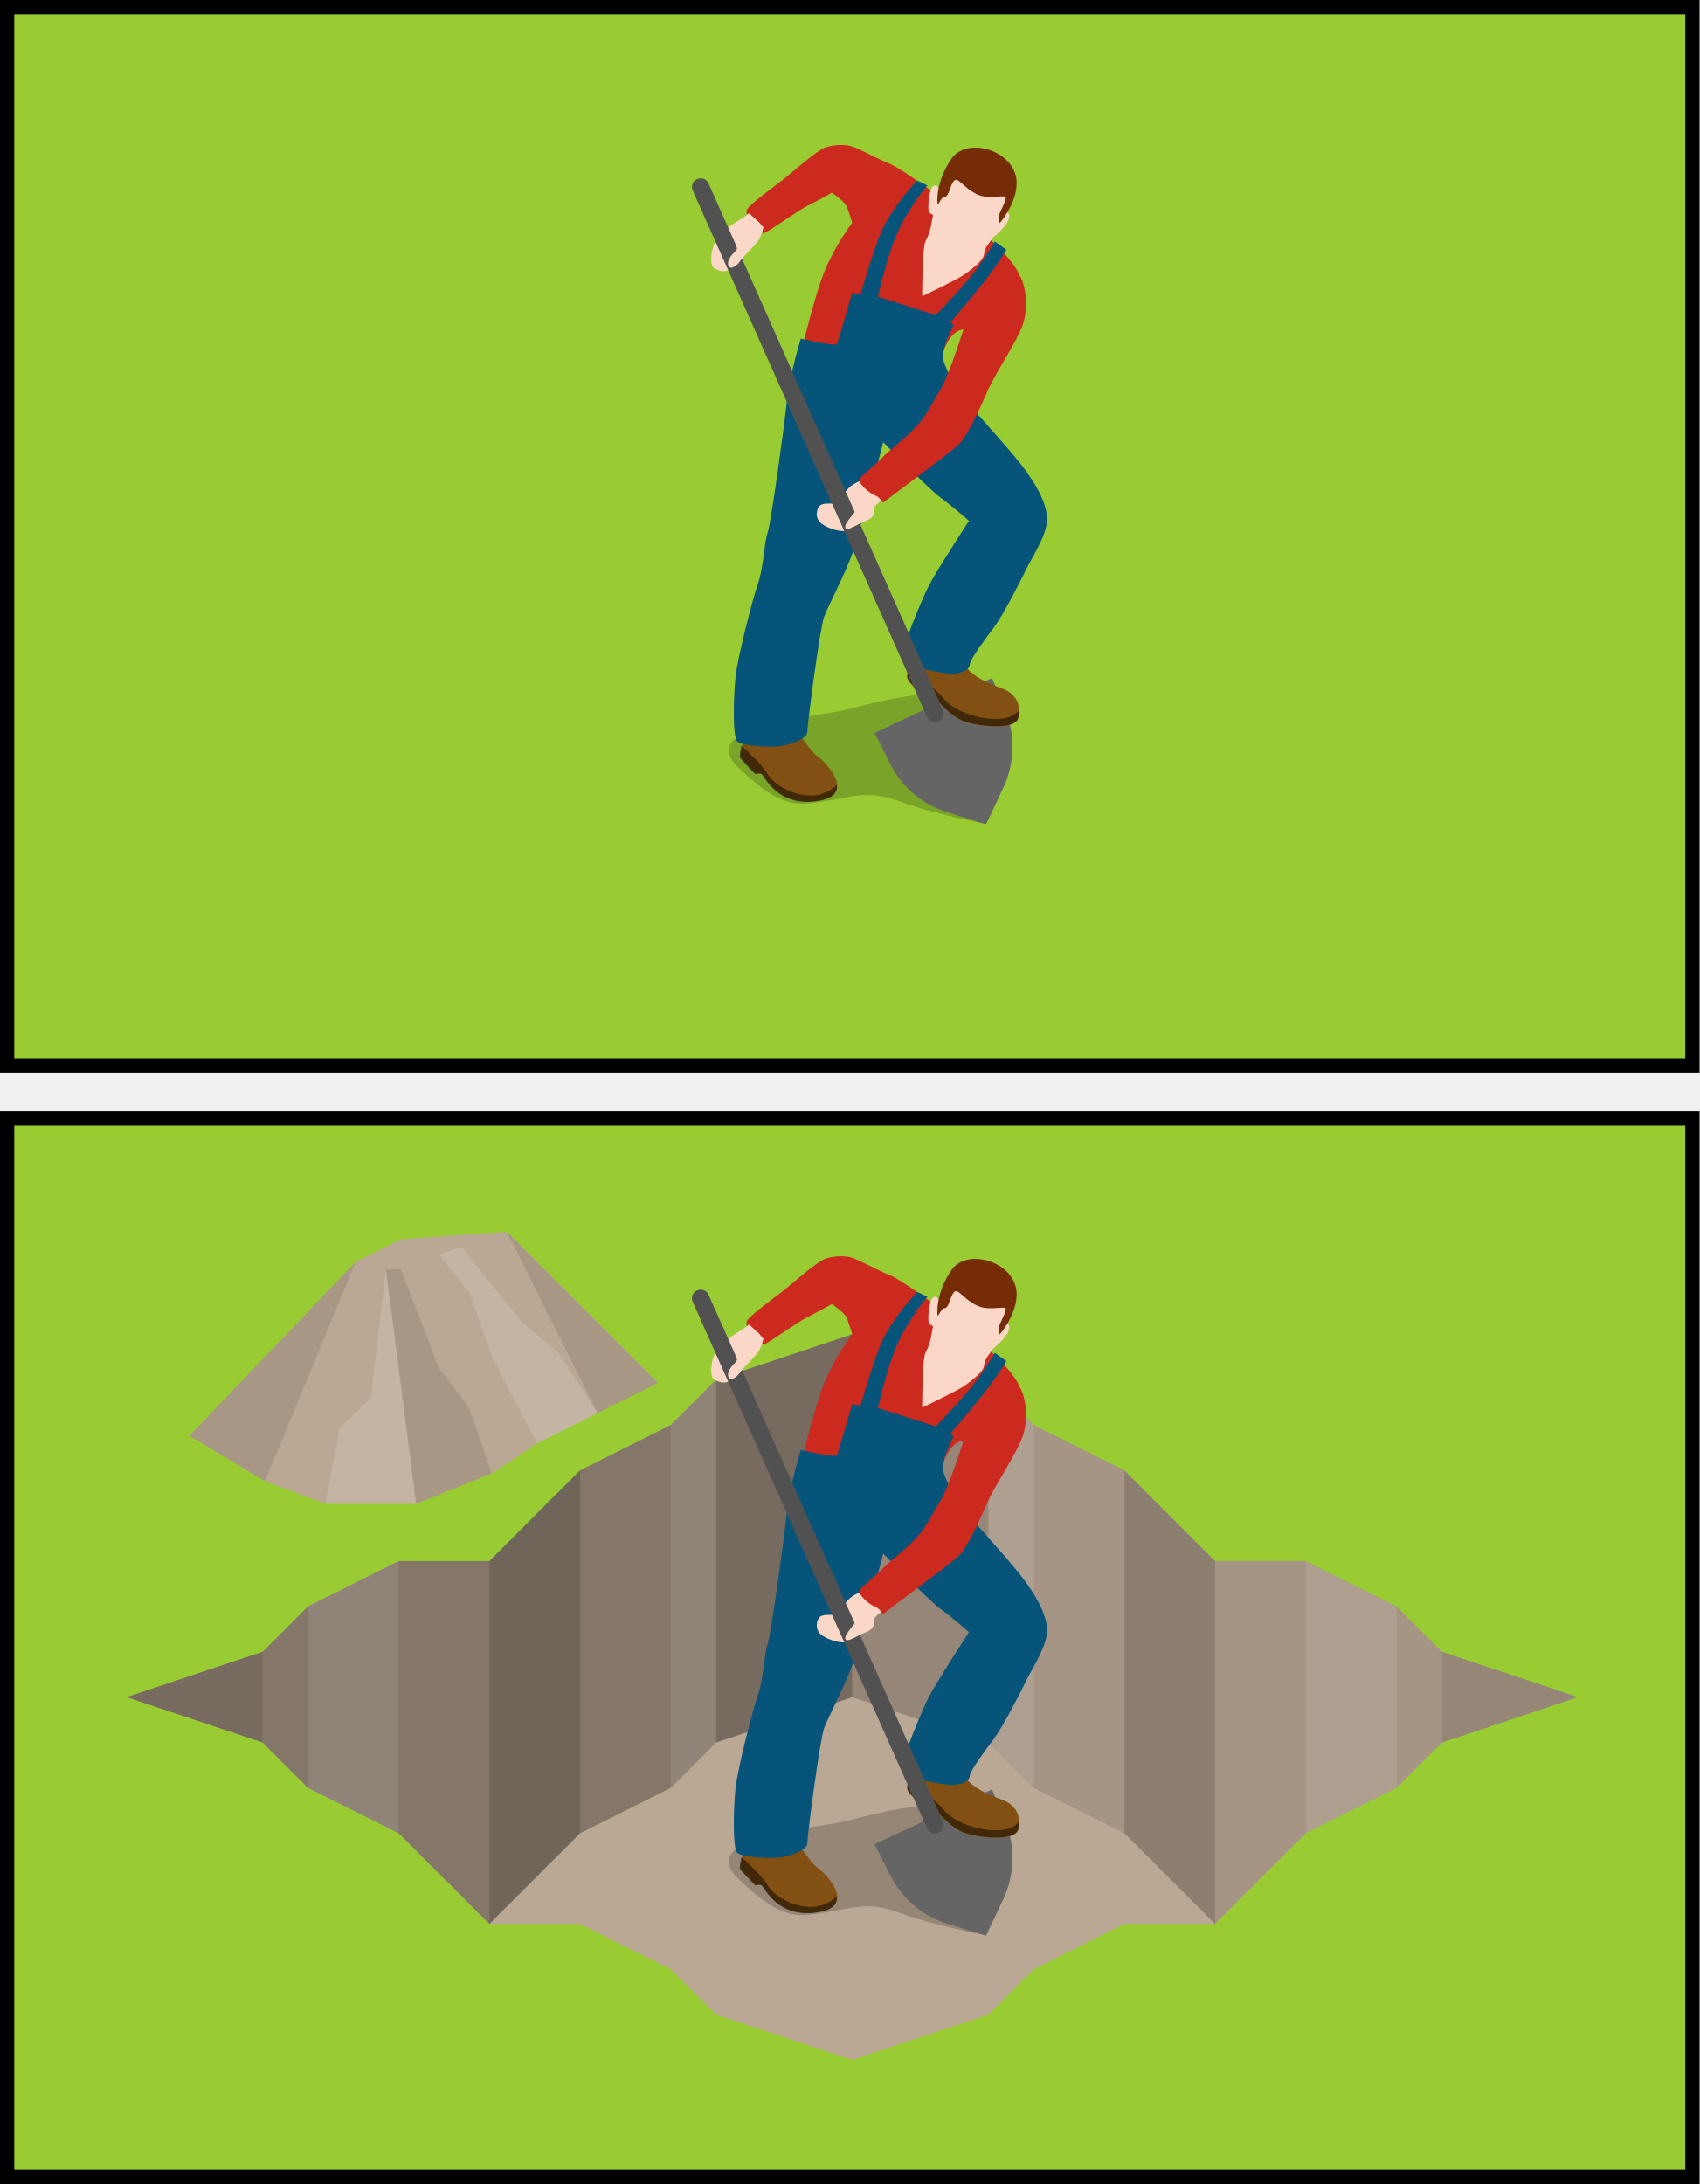
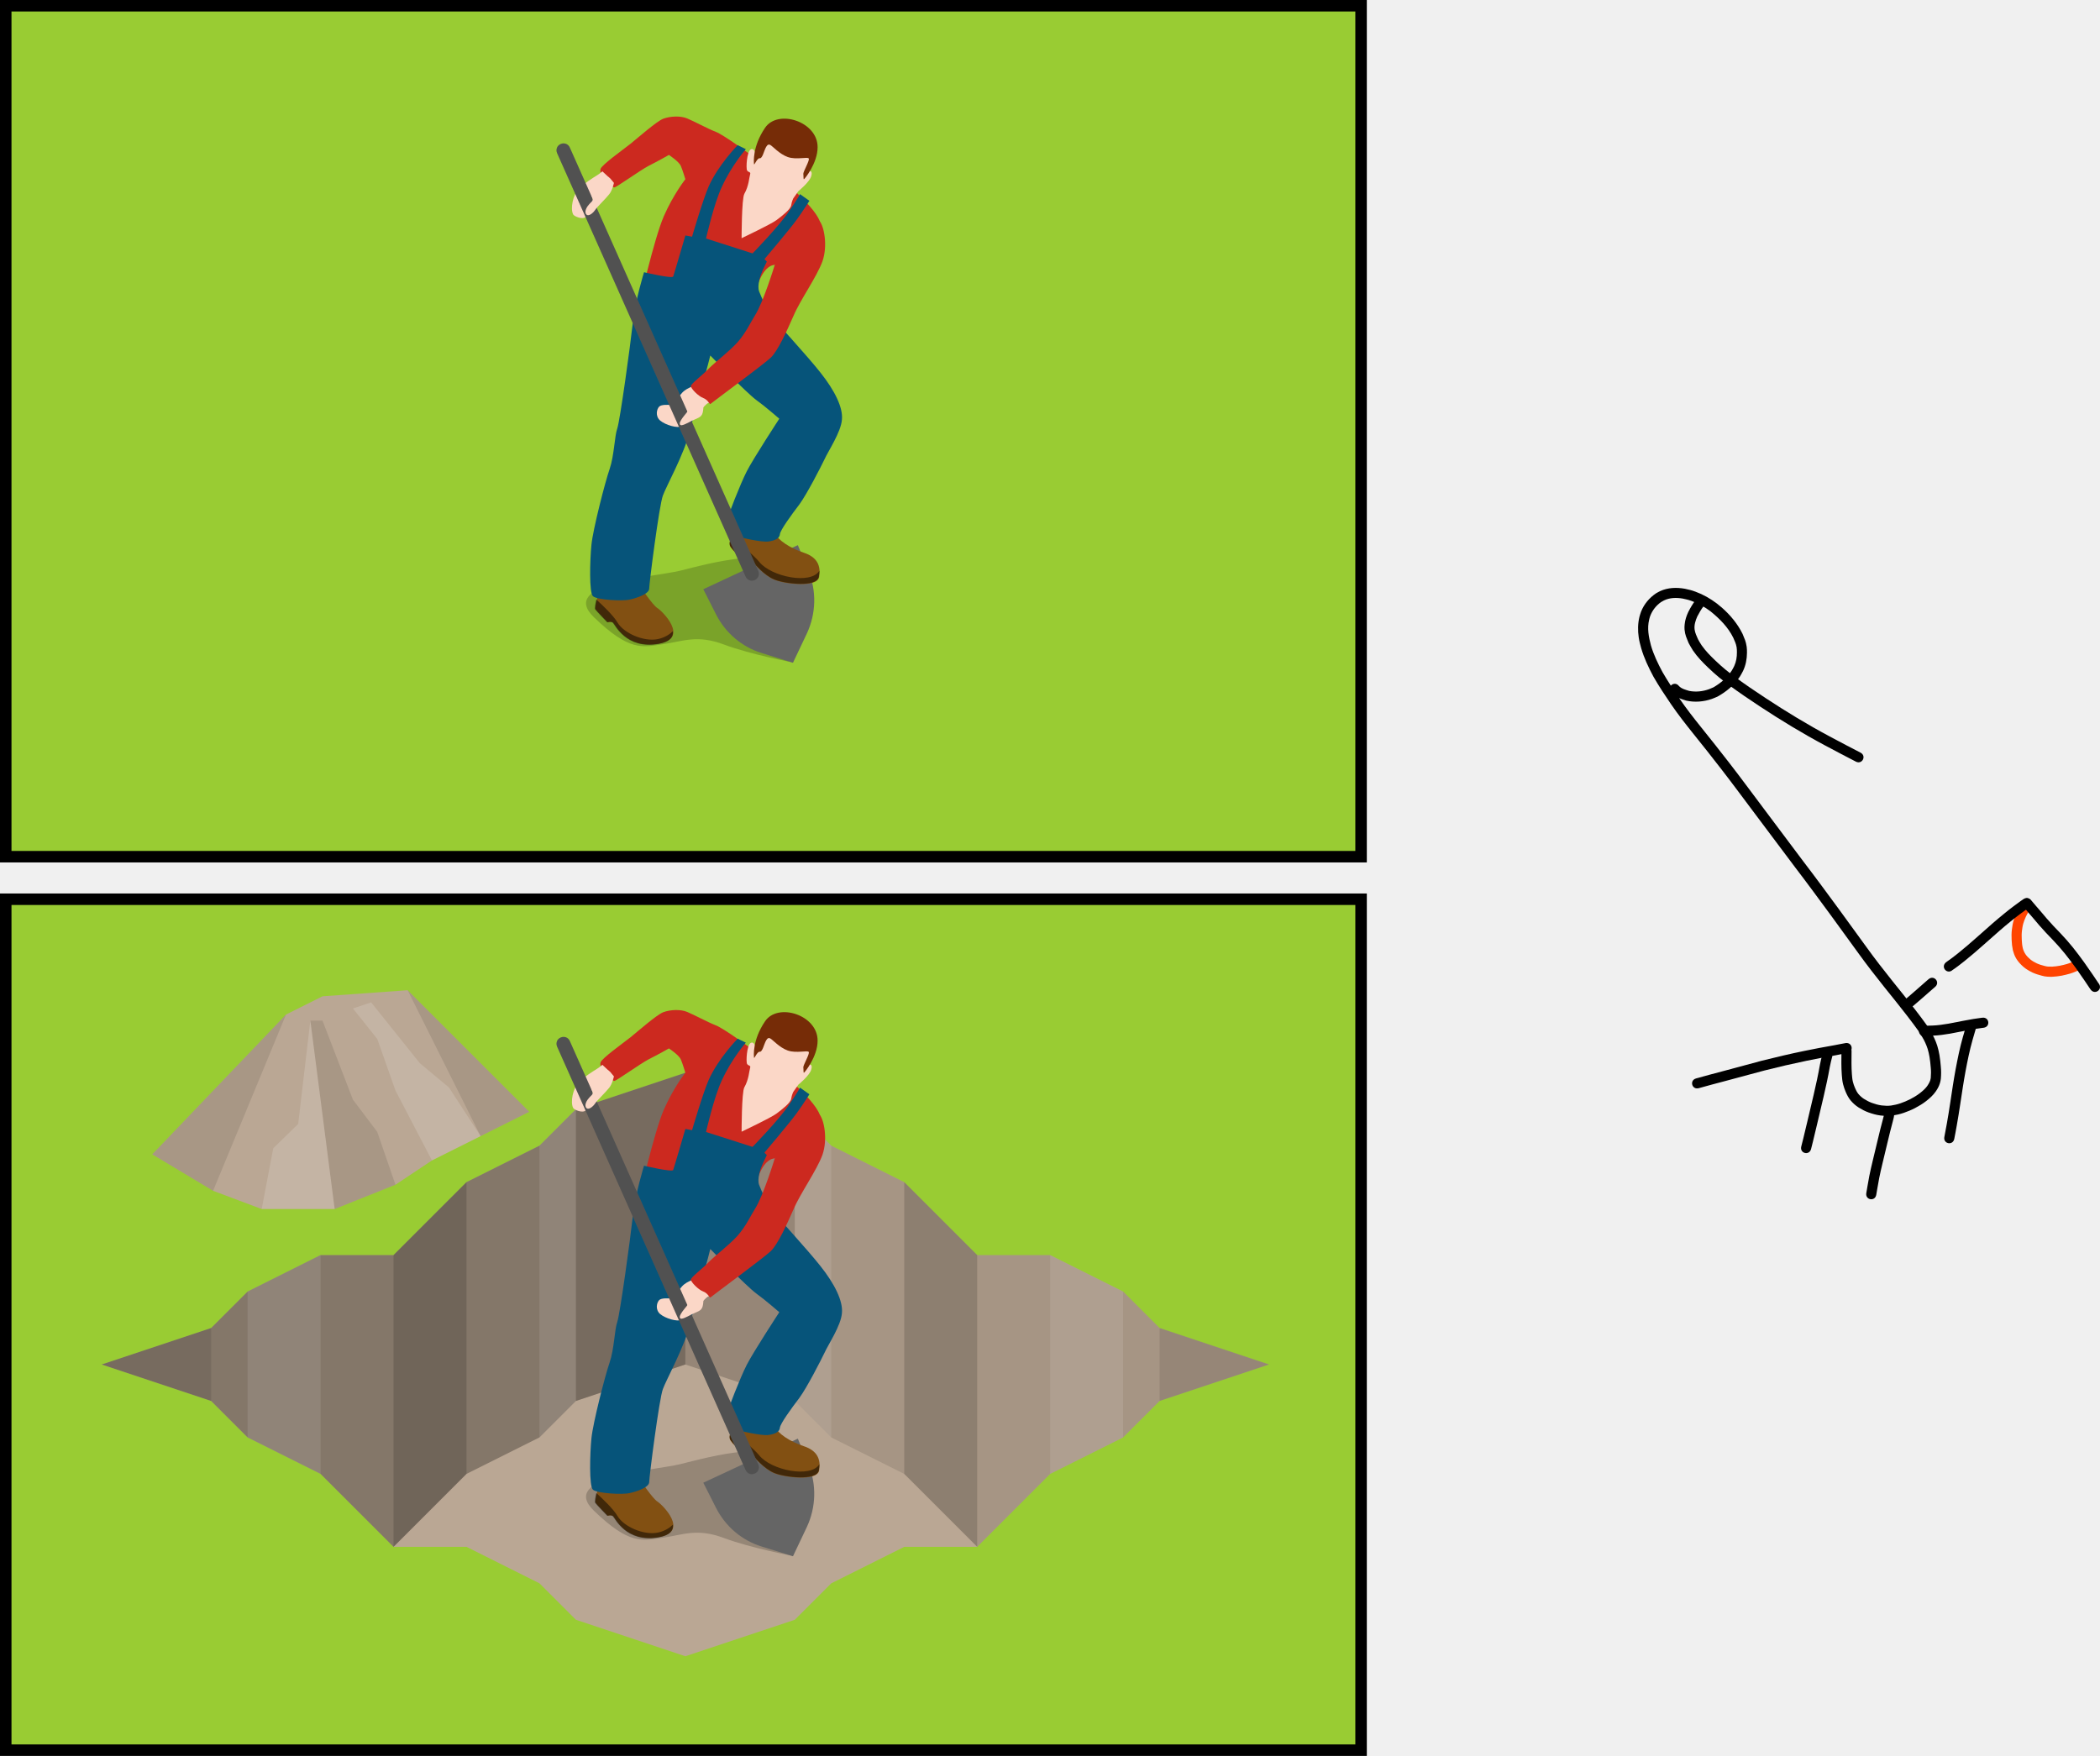
- <svg xmlns="http://www.w3.org/2000/svg" id="svg3748" version="1.1" viewBox="0 0 118.962 152.866" height="152.866mm" width="118.962mm">
+ <svg xmlns="http://www.w3.org/2000/svg" id="svg3748" version="1.1" viewBox="0 0 182.775 152.866" height="152.866mm" width="182.775mm">
  <defs id="defs3742" />
+   <path style="fill:#ff4400;fill-opacity:1;fill-rule:nonzero;stroke:none;stroke-width:0.265" id="path15" d="m 176.121,78.544 c -0.1,0.081 -0.178,0.18 -0.252,0.284 -0.138,0.193 -0.25,0.402 -0.35,0.617 -0.104,0.224 -0.192,0.455 -0.263,0.691 -0.078,0.257 -0.115,0.524 -0.15,0.789 -0.039,0.305 -0.035,0.612 -0.021,0.919 0.011,0.298 0.045,0.593 0.108,0.885 0.061,0.234 0.143,0.464 0.263,0.674 0.026,0.045 0.054,0.088 0.081,0.132 0.163,0.247 0.369,0.459 0.592,0.652 0.228,0.193 0.488,0.341 0.755,0.472 0.269,0.127 0.555,0.212 0.842,0.287 0.297,0.088 0.604,0.095 0.911,0.088 0.271,-0.014 0.54,-0.045 0.806,-0.096 0.235,-0.046 0.466,-0.105 0.697,-0.169 0.193,-0.055 0.381,-0.129 0.567,-0.206 0.031,-0.015 0.063,-0.029 0.094,-0.044 0.563,-0.266 0.186,-1.062 -0.376,-0.796 v 0 c -0.018,0.009 -0.035,0.017 -0.053,0.026 -0.154,0.063 -0.308,0.126 -0.468,0.172 -0.207,0.058 -0.415,0.111 -0.625,0.152 -0.218,0.042 -0.439,0.066 -0.66,0.08 -0.225,0.005 -0.45,0.008 -0.668,-0.06 -0.231,-0.06 -0.462,-0.126 -0.68,-0.227 -0.201,-0.097 -0.397,-0.206 -0.568,-0.349 -0.157,-0.133 -0.301,-0.281 -0.418,-0.451 -0.105,-0.163 -0.184,-0.341 -0.231,-0.53 -0.055,-0.241 -0.078,-0.487 -0.088,-0.734 -0.012,-0.254 -0.017,-0.51 0.015,-0.764 0.029,-0.219 0.057,-0.44 0.121,-0.652 0.058,-0.196 0.133,-0.386 0.218,-0.572 0.077,-0.167 0.163,-0.329 0.271,-0.479 0.013,-0.019 0.022,-0.04 0.036,-0.057 0.018,-0.022 0.042,-0.039 0.062,-0.06 0.004,-0.004 -0.01,0.008 -0.015,0.012 0.486,-0.389 -0.064,-1.076 -0.55,-0.687 z" />
  <rect y="78.285" x="0.5" height="74.081" width="117.962" id="rect4530" style="fill:#99cc33;fill-opacity:1;stroke:#000000;stroke-width:1;stroke-miterlimit:4;stroke-dasharray:none;stroke-opacity:1" />
  <g id="g4340" transform="matrix(0.79375,0,0,0.79375,8.851285,93.38873)">
    <path id="path4293" d="m 64,0 -12,4 -4,4 -8,4 -8,8 h -8 l -8,4 -4,4 -12,4 12,4 4,4 8,4 8,8 h 8 l 8,4 4,4 12,4 12,-4 4,-4 8,-4 h 8 l 8,-8 8,-4 4,-4 12,-4 -12,-4 -4,-4 -8,-4 H 96 L 88,12 80,8 76,4 Z" style="opacity:1;fill:#baa794" />
    <path id="path4295" d="m 64,0 12,4 4,4 8,4 8,8 h 8 l 8,4 4,4 12,4 -12,4 -4,4 -8,4 -8,8 -8,-8 -8,-4 -4,-4 -12,-4 z" style="opacity:0.11" />
    <path id="path4297" d="m 64,0 v 32 l -12,4 -4,4 -8,4 -8,8 -8,-8 -8,-4 -4,-4 -12,-4 12,-4 4,-4 8,-4 h 8 l 8,-8 8,-4 4,-4 z" style="opacity:0.29" />
    <path id="path4299" d="m 16,24 8,-4 v 24 l -8,-4 z" style="opacity:0.1;fill:#ffffff" />
    <path id="path4301" d="m 48,8 4,-4 v 32 l -4,4 z" style="opacity:0.1;fill:#ffffff" />
    <path id="path4303" d="M 52,4 64,0 v 32 l -12,4 z" style="opacity:0.1" />
    <path id="path4305" d="m 40,12 -8,8 v 32 l 8,-8 z" style="opacity:0.15" />
    <path id="path4307" d="M 12,36 0,32 12,28 Z" style="opacity:0.1" />
    <path id="path4309" d="m 112,24 -8,-4 v 24 l 8,-4 z" style="opacity:0.1;fill:#ffffff" />
    <path id="path4311" d="M 80,8 76,4 v 32 l 4,4 z" style="opacity:0.1;fill:#ffffff" />
    <path id="path4313" d="M 76,4 64,0 v 32 l 12,4 z" style="opacity:0.1" />
    <path id="path4315" d="m 88,12 8,8 v 32 l -8,-8 z" style="opacity:0.15" />
    <path id="path4317" d="m 116,36 12,-4 -12,-4 z" style="opacity:0.1" />
  </g>
  <g transform="matrix(0.2645833,0,0,0.2645833,42.05649,73.80957)" id="g884">
    <path style="opacity:0.2" d="m 101.9,233 c 0,0 -13.9,-2.6 -22.7,-5.9 -8.8,-3.3 -13.3,-1.1 -20.1,-0.1 -6.8,1 -11,2.4 -22.7,-8.9 -11.7,-11.3 19.8,-13.2 28.4,-15.3 8.6,-2.1 35.2,-9.8 36.7,2.5 1.6,12.4 0.4,27.7 0.4,27.7 z" id="path848" />
    <path style="fill:#656565" d="m 72.4,208.9 31.1,-14.5 3.5,8.5 c 2.7,6.6 2.5,14 -0.5,20.5 l -4.6,9.7 -10.3,-3.2 c -6.5,-2 -11.9,-6.6 -15,-12.7 z" id="path850" />
    <path style="fill:#825012" d="m 37.9,210.3 c 0,0 -1.3,4.6 -0.9,5.2 0.4,0.6 4,4.3 4,4.3 0,0 1.1,-0.4 1.8,0.1 0.6,0.5 4.2,8.8 15,6.9 10.2,-1.8 1,-10.8 -0.5,-11.7 -1.5,-0.9 -5.6,-7 -5.6,-7 z" id="path852" />
    <path style="opacity:0.5" d="m 57.7,226.9 c 3.8,-0.7 4.9,-2.3 4.7,-4.2 -1,1 -2.6,2.1 -4.9,2.6 -4.7,1 -11.3,-2 -13.3,-5.4 -1.4,-2.4 -5,-5.8 -7,-7.6 -0.3,1.3 -0.6,2.9 -0.4,3.2 0.4,0.6 4,4.3 4,4.3 0,0 1.1,-0.4 1.8,0.1 0.7,0.6 4.3,8.9 15.1,7 z" id="path854" />
    <path style="fill:#cc291f" d="m 38.6,70.6 c 0.5,-1.4 7.1,-6.1 9.9,-8.3 2.7,-2.2 8.5,-7.3 10.7,-8.2 2.4,-0.9 5.8,-1 7.9,-0.1 2.2,0.9 6.8,3.4 9.4,4.4 2.6,1 11.3,7.3 15.1,10.3 3.8,3 17,13.4 19.1,19.1 2,5.7 -14.8,14.4 -14.8,14.4 0,0 -3,-0.3 -5.3,5.7 -1,2.6 -1.5,7.8 -1.5,7.8 l -37.8,-0.5 c 0,0 4.9,-21.6 8.1,-29 C 62.6,78.9 66.5,74 66.5,74 66.5,74 65.6,71 65,69.6 64.4,68.2 61.1,66 61.1,66 c 0,0 -3.7,2.1 -6.7,3.6 -3,1.6 -10.6,7.1 -11.3,7.1 -0.7,0 -5.2,-3.8 -4.5,-6.1 z" id="path856" />
    <path style="fill:#fbd7c7" d="m 89.7,65.9 c 0,0 -0.5,-2.4 -1.7,-1.7 -1.3,0.7 -1.6,6.2 -1.2,6.9 0.4,0.7 1.3,0.4 1,1.3 -0.3,0.9 -0.4,3.8 -1.9,6.4 C 85,80.4 85,93.4 85,93.4 c 0,0 9.5,-4.5 11.4,-5.9 1.9,-1.4 4.7,-3.6 4.9,-4.9 0.2,-1.3 0.7,-2.3 0.7,-2.3 l 1.7,-2.4 c 0,0 3.6,-2.9 4.2,-4.9 0.6,-2 -0.7,-1.7 -0.7,-1.7 0,0 5.7,-12.5 -3.8,-14.7 -9.5,-2.3 -13.7,9.3 -13.7,9.3 z" id="path858" />
    <path style="fill:#762c07" d="m 89.1,69.1 c 0.1,0.3 1.1,-2.2 1.9,-2 0.8,0.1 1.4,-2.4 1.8,-3.2 0.4,-0.8 0.8,-1.6 1.6,-1.2 0.8,0.4 3,3 5.8,4 2.9,1 6.6,-0.2 6.9,0.5 0.3,0.7 -1.8,4.2 -1.8,5 0.1,0.8 0,1.8 0.2,1.8 0.2,0 4.5,-5.3 4.5,-10.5 0.1,-8.5 -13.1,-12.7 -17.3,-6.4 -4.2,6.2 -3.7,11.4 -3.6,12 z" id="path860" />
    <path style="fill:#fbd7c7" d="m 39.2,71.4 c 0,0 -0.9,0.8 -1.9,1.4 -1,0.6 -4.6,2.9 -5.9,4.4 -1.9,2 -2.8,6.5 -1.8,8.4 0.3,0.6 3.1,1.8 4.1,0.8 0.9,-1 1.2,-6.3 1.8,-6.3 0.6,0 1.2,0.7 1.2,0.7 L 42,74 Z" id="path862" />
    <g id="g870">
      <path style="fill:#825012" d="m 83,188.5 c -0.9,2.8 -2.2,4.3 -1.9,5.9 0.3,1.6 5.7,5.9 6.1,5.9 0.4,0 1.8,0 1.8,0 0,0 3.3,4.1 6.8,5.5 3.4,1.4 14,2.7 14.7,-0.9 0.6,-3.6 -0.5,-6.5 -5,-8 -4.5,-1.5 -8.7,-4.2 -9.4,-6.4 -0.7,-2.2 -13.1,-2 -13.1,-2 z" id="path864" />
      <path style="opacity:0.5" d="m 110.4,204.8 c 0.1,-0.7 0.2,-1.3 0.2,-2 -2.8,4.7 -15.9,2 -19.8,-2.9 -1.8,-2.2 -6.5,-6 -9,-8.5 -0.5,1.1 -0.9,2 -0.7,2.9 0.3,1.5 5.7,5.9 6.1,5.9 0.4,0 1.8,0 1.8,0 0,0 3.3,4.1 6.8,5.5 3.4,1.4 13.9,2.7 14.6,-0.9 z" id="path866" />
      <path style="fill:#06547a" d="m 83.7,62.8 c 0,0 -6.3,6.4 -9.5,13.5 -1.9,4.3 -5.5,16.6 -5.5,16.6 l -2.2,-0.4 c 0,0 -3.7,12.7 -4,13.5 -0.3,0.8 -9.6,-1.4 -9.6,-1.4 0,0 -2.9,9.3 -3.7,16.7 -0.8,7.4 -4.2,32.1 -5.1,34.7 -0.9,2.5 -1,8.9 -2.5,13.3 -1.5,4.3 -5.5,19.9 -6,25 -0.5,5.1 -0.8,15.7 0.5,16.9 1.3,1.2 9.7,1.7 12.1,1.1 2.4,-0.5 6.4,-1.9 6.4,-3.6 0,-1.7 3.3,-27.5 4.5,-30.6 1.1,-3.1 7,-13.6 8.9,-21.3 1.9,-7.6 3.7,-14.8 4.5,-16.9 0.8,-2.2 2.2,-7.9 2.2,-7.9 0,0 11.8,12.2 15.2,14.7 2.8,2 7.5,6.1 7.5,6.1 0,0 -8.5,13 -10.7,17.3 -2.2,4.3 -6.2,14.7 -6.6,16.3 -0.4,1.7 -0.9,4.1 1.8,4.8 2.7,0.7 9.6,2.3 11.9,2 2.3,-0.3 3.7,-1.1 3.8,-2.4 0.1,-1.3 3.8,-6.4 6.4,-9.8 2.5,-3.4 7.1,-12.4 8.3,-14.9 1.1,-2.5 5.4,-8.9 5.7,-13 0.4,-4 -2.4,-9.6 -7,-15.4 -4.3,-5.5 -15.4,-17.5 -16.6,-19.1 -1.1,-1.7 -2.8,-5.6 -3.6,-7.6 -0.8,-2 0.4,-5.4 1.2,-7.2 0.6,-1.3 1.3,-2.7 1.3,-2.7 l -0.8,-0.8 c 0,0 8.5,-10 10.7,-13.1 2.1,-2.9 4.1,-6.1 4.1,-6.1 l -3.1,-2.2 c 0,0 -0.3,0.8 -3.5,5.5 -3.3,5 -12.1,14 -12.1,14 L 73.3,93.5 c 0,0 2.6,-11.5 5.2,-17 3.3,-7.2 7.9,-12.4 7.9,-12.4 z" id="path868" />
    </g>
    <path style="fill:#fbd7c7" d="m 70.4,141.7 c 0,0 -3.3,0.7 -5,2.6 -1.7,1.9 -3.1,4.1 -3.8,4 -0.7,-0.1 -3,-0.2 -3.7,0.5 -0.8,0.8 -1.4,3.1 0.3,4.6 1.8,1.5 5.7,2.6 7,1.9 1.3,-0.7 5.6,-2.8 6.1,-4.4 0.5,-1.6 2.4,-3.1 2.4,-3.1 l 0.9,-0.5 z" id="path872" />
    <path style="fill:#656565" d="m 88.4,206.1 c -0.9,0 -1.7,-0.5 -2.1,-1.4 L 24.3,65.4 c -0.5,-1.2 0,-2.5 1.2,-3 1.2,-0.5 2.5,0 3,1.2 l 62,139.3 c 0.5,1.2 0,2.5 -1.2,3 -0.3,0.1 -0.6,0.2 -0.9,0.2 z" id="path874" />
    <path style="opacity:0.2" d="m 88.4,206.1 c -0.9,0 -1.7,-0.5 -2.1,-1.4 L 24.3,65.4 c -0.5,-1.2 0,-2.5 1.2,-3 1.2,-0.5 2.5,0 3,1.2 l 62,139.3 c 0.5,1.2 0,2.5 -1.2,3 -0.3,0.1 -0.6,0.2 -0.9,0.2 z" id="path876" />
    <path style="fill:#cc291f" d="m 68.3,142.1 c 0.1,0.8 2.3,3.2 4.1,3.9 1.8,0.7 2,2.3 2.4,1.9 0.4,-0.4 17.5,-13 19.8,-15.2 2.3,-2.2 5.2,-8.6 7.5,-13.8 2.2,-5.2 7.6,-12.7 9.5,-17.9 1.8,-5.2 0.5,-11.6 -1,-13.3 -0.8,-1 -14.7,14.5 -14.7,14.5 0,0 -3.7,12.2 -6.5,16.6 -1.4,2.2 -2.9,5.6 -5.7,8.8 -2.9,3.2 -7.1,6.3 -9.4,8.6 -2.3,2.4 -6,5.1 -6,5.9 z" id="path878" />
    <path style="fill:#fbd7c7" d="m 43,75.2 c 0,0 -0.5,2.5 -1.6,3.8 -1.1,1.4 -4,4.2 -4.5,5 -0.5,0.8 -1.8,2.1 -2.7,1.8 -0.8,-0.4 -0.9,-1.8 0.6,-3.5 0.7,-0.9 1.5,-1.1 1.1,-2.1 -0.4,-1.1 -0.2,-0.9 0.1,-1.9 0.3,-1 5.1,-5.1 5.1,-5.1 L 42,74 Z" id="path880" />
    <path style="fill:#fbd7c7" d="m 68,149 c -0.3,1.1 -1.9,2.7 -2.5,3.6 -0.6,0.9 -1.1,1.7 -0.7,2.2 0.4,0.5 2.1,-0.4 3.8,-1.3 1.7,-0.9 3.2,-1 3.6,-2.7 0.4,-1.7 0.4,-4.1 -1.3,-3.8 -1.8,0.3 -3.1,2.4 -3.1,2.4 z" id="path882" />
  </g>
  <g transform="matrix(-0.5291667,0,0,0.5291667,46.06112,84.08965)" id="g973">
    <path style="opacity:1;fill:#baa794" d="M 44,40 52,37 62,31 40,8 34,5 20,4 0,24 l 16,8 6,4 10,4 z" id="path947" />
    <path style="opacity:0.15;fill:#ffffff" d="M 29,7 26,6 18,16 13.2,20 8,28 16,32 22,20.5 25,12 Z" id="path949" />
    <path style="opacity:0.1" d="M 20,4 0,24 8,28 Z" id="path951" />
    <path style="opacity:0.1" d="m 22,36 10,4 4,-31 h -2 l -5,13 -4,5.3 z" id="path953" />
    <path style="opacity:0.15;fill:#ffffff" d="M 44,40 H 32 l 4,-31 2,17 4.1,4 z" id="path955" />
    <path style="opacity:0.1" d="M 52,37 62,31 40,8 Z" id="path957" />
  </g>
  <rect y="0.5" x="0.5" height="74.081" width="117.962" id="rect4530-3" style="fill:#99cc33;fill-opacity:1;stroke:#000000;stroke-width:1;stroke-miterlimit:4;stroke-dasharray:none;stroke-opacity:1" />
  <g transform="matrix(0.2645833,0,0,0.2645833,42.0565,-3.97553)" id="g884-6">
    <path style="opacity:0.2" d="m 101.9,233 c 0,0 -13.9,-2.6 -22.7,-5.9 -8.8,-3.3 -13.3,-1.1 -20.1,-0.1 -6.8,1 -11,2.4 -22.7,-8.9 -11.7,-11.3 19.8,-13.2 28.4,-15.3 8.6,-2.1 35.2,-9.8 36.7,2.5 1.6,12.4 0.4,27.7 0.4,27.7 z" id="path848-0" />
    <path style="fill:#656565" d="m 72.4,208.9 31.1,-14.5 3.5,8.5 c 2.7,6.6 2.5,14 -0.5,20.5 l -4.6,9.7 -10.3,-3.2 c -6.5,-2 -11.9,-6.6 -15,-12.7 z" id="path850-6" />
    <path style="fill:#825012" d="m 37.9,210.3 c 0,0 -1.3,4.6 -0.9,5.2 0.4,0.6 4,4.3 4,4.3 0,0 1.1,-0.4 1.8,0.1 0.6,0.5 4.2,8.8 15,6.9 10.2,-1.8 1,-10.8 -0.5,-11.7 -1.5,-0.9 -5.6,-7 -5.6,-7 z" id="path852-2" />
    <path style="opacity:0.5" d="m 57.7,226.9 c 3.8,-0.7 4.9,-2.3 4.7,-4.2 -1,1 -2.6,2.1 -4.9,2.6 -4.7,1 -11.3,-2 -13.3,-5.4 -1.4,-2.4 -5,-5.8 -7,-7.6 -0.3,1.3 -0.6,2.9 -0.4,3.2 0.4,0.6 4,4.3 4,4.3 0,0 1.1,-0.4 1.8,0.1 0.7,0.6 4.3,8.9 15.1,7 z" id="path854-6" />
    <path style="fill:#cc291f" d="m 38.6,70.6 c 0.5,-1.4 7.1,-6.1 9.9,-8.3 2.7,-2.2 8.5,-7.3 10.7,-8.2 2.4,-0.9 5.8,-1 7.9,-0.1 2.2,0.9 6.8,3.4 9.4,4.4 2.6,1 11.3,7.3 15.1,10.3 3.8,3 17,13.4 19.1,19.1 2,5.7 -14.8,14.4 -14.8,14.4 0,0 -3,-0.3 -5.3,5.7 -1,2.6 -1.5,7.8 -1.5,7.8 l -37.8,-0.5 c 0,0 4.9,-21.6 8.1,-29 C 62.6,78.9 66.5,74 66.5,74 66.5,74 65.6,71 65,69.6 64.4,68.2 61.1,66 61.1,66 c 0,0 -3.7,2.1 -6.7,3.6 -3,1.6 -10.6,7.1 -11.3,7.1 -0.7,0 -5.2,-3.8 -4.5,-6.1 z" id="path856-1" />
    <path style="fill:#fbd7c7" d="m 89.7,65.9 c 0,0 -0.5,-2.4 -1.7,-1.7 -1.3,0.7 -1.6,6.2 -1.2,6.9 0.4,0.7 1.3,0.4 1,1.3 -0.3,0.9 -0.4,3.8 -1.9,6.4 C 85,80.4 85,93.4 85,93.4 c 0,0 9.5,-4.5 11.4,-5.9 1.9,-1.4 4.7,-3.6 4.9,-4.9 0.2,-1.3 0.7,-2.3 0.7,-2.3 l 1.7,-2.4 c 0,0 3.6,-2.9 4.2,-4.9 0.6,-2 -0.7,-1.7 -0.7,-1.7 0,0 5.7,-12.5 -3.8,-14.7 -9.5,-2.3 -13.7,9.3 -13.7,9.3 z" id="path858-8" />
    <path style="fill:#762c07" d="m 89.1,69.1 c 0.1,0.3 1.1,-2.2 1.9,-2 0.8,0.1 1.4,-2.4 1.8,-3.2 0.4,-0.8 0.8,-1.6 1.6,-1.2 0.8,0.4 3,3 5.8,4 2.9,1 6.6,-0.2 6.9,0.5 0.3,0.7 -1.8,4.2 -1.8,5 0.1,0.8 0,1.8 0.2,1.8 0.2,0 4.5,-5.3 4.5,-10.5 0.1,-8.5 -13.1,-12.7 -17.3,-6.4 -4.2,6.2 -3.7,11.4 -3.6,12 z" id="path860-7" />
    <path style="fill:#fbd7c7" d="m 39.2,71.4 c 0,0 -0.9,0.8 -1.9,1.4 -1,0.6 -4.6,2.9 -5.9,4.4 -1.9,2 -2.8,6.5 -1.8,8.4 0.3,0.6 3.1,1.8 4.1,0.8 0.9,-1 1.2,-6.3 1.8,-6.3 0.6,0 1.2,0.7 1.2,0.7 L 42,74 Z" id="path862-9" />
    <g id="g870-2">
      <path style="fill:#825012" d="m 83,188.5 c -0.9,2.8 -2.2,4.3 -1.9,5.9 0.3,1.6 5.7,5.9 6.1,5.9 0.4,0 1.8,0 1.8,0 0,0 3.3,4.1 6.8,5.5 3.4,1.4 14,2.7 14.7,-0.9 0.6,-3.6 -0.5,-6.5 -5,-8 -4.5,-1.5 -8.7,-4.2 -9.4,-6.4 -0.7,-2.2 -13.1,-2 -13.1,-2 z" id="path864-0" />
      <path style="opacity:0.5" d="m 110.4,204.8 c 0.1,-0.7 0.2,-1.3 0.2,-2 -2.8,4.7 -15.9,2 -19.8,-2.9 -1.8,-2.2 -6.5,-6 -9,-8.5 -0.5,1.1 -0.9,2 -0.7,2.9 0.3,1.5 5.7,5.9 6.1,5.9 0.4,0 1.8,0 1.8,0 0,0 3.3,4.1 6.8,5.5 3.4,1.4 13.9,2.7 14.6,-0.9 z" id="path866-2" />
      <path style="fill:#06547a" d="m 83.7,62.8 c 0,0 -6.3,6.4 -9.5,13.5 -1.9,4.3 -5.5,16.6 -5.5,16.6 l -2.2,-0.4 c 0,0 -3.7,12.7 -4,13.5 -0.3,0.8 -9.6,-1.4 -9.6,-1.4 0,0 -2.9,9.3 -3.7,16.7 -0.8,7.4 -4.2,32.1 -5.1,34.7 -0.9,2.5 -1,8.9 -2.5,13.3 -1.5,4.3 -5.5,19.9 -6,25 -0.5,5.1 -0.8,15.7 0.5,16.9 1.3,1.2 9.7,1.7 12.1,1.1 2.4,-0.5 6.4,-1.9 6.4,-3.6 0,-1.7 3.3,-27.5 4.5,-30.6 1.1,-3.1 7,-13.6 8.9,-21.3 1.9,-7.6 3.7,-14.8 4.5,-16.9 0.8,-2.2 2.2,-7.9 2.2,-7.9 0,0 11.8,12.2 15.2,14.7 2.8,2 7.5,6.1 7.5,6.1 0,0 -8.5,13 -10.7,17.3 -2.2,4.3 -6.2,14.7 -6.6,16.3 -0.4,1.7 -0.9,4.1 1.8,4.8 2.7,0.7 9.6,2.3 11.9,2 2.3,-0.3 3.7,-1.1 3.8,-2.4 0.1,-1.3 3.8,-6.4 6.4,-9.8 2.5,-3.4 7.1,-12.4 8.3,-14.9 1.1,-2.5 5.4,-8.9 5.7,-13 0.4,-4 -2.4,-9.6 -7,-15.4 -4.3,-5.5 -15.4,-17.5 -16.6,-19.1 -1.1,-1.7 -2.8,-5.6 -3.6,-7.6 -0.8,-2 0.4,-5.4 1.2,-7.2 0.6,-1.3 1.3,-2.7 1.3,-2.7 l -0.8,-0.8 c 0,0 8.5,-10 10.7,-13.1 2.1,-2.9 4.1,-6.1 4.1,-6.1 l -3.1,-2.2 c 0,0 -0.3,0.8 -3.5,5.5 -3.3,5 -12.1,14 -12.1,14 L 73.3,93.5 c 0,0 2.6,-11.5 5.2,-17 3.3,-7.2 7.9,-12.4 7.9,-12.4 z" id="path868-3" />
    </g>
    <path style="fill:#fbd7c7" d="m 70.4,141.7 c 0,0 -3.3,0.7 -5,2.6 -1.7,1.9 -3.1,4.1 -3.8,4 -0.7,-0.1 -3,-0.2 -3.7,0.5 -0.8,0.8 -1.4,3.1 0.3,4.6 1.8,1.5 5.7,2.6 7,1.9 1.3,-0.7 5.6,-2.8 6.1,-4.4 0.5,-1.6 2.4,-3.1 2.4,-3.1 l 0.9,-0.5 z" id="path872-7" />
    <path style="fill:#656565" d="m 88.4,206.1 c -0.9,0 -1.7,-0.5 -2.1,-1.4 L 24.3,65.4 c -0.5,-1.2 0,-2.5 1.2,-3 1.2,-0.5 2.5,0 3,1.2 l 62,139.3 c 0.5,1.2 0,2.5 -1.2,3 -0.3,0.1 -0.6,0.2 -0.9,0.2 z" id="path874-5" />
    <path style="opacity:0.2" d="m 88.4,206.1 c -0.9,0 -1.7,-0.5 -2.1,-1.4 L 24.3,65.4 c -0.5,-1.2 0,-2.5 1.2,-3 1.2,-0.5 2.5,0 3,1.2 l 62,139.3 c 0.5,1.2 0,2.5 -1.2,3 -0.3,0.1 -0.6,0.2 -0.9,0.2 z" id="path876-9" />
    <path style="fill:#cc291f" d="m 68.3,142.1 c 0.1,0.8 2.3,3.2 4.1,3.9 1.8,0.7 2,2.3 2.4,1.9 0.4,-0.4 17.5,-13 19.8,-15.2 2.3,-2.2 5.2,-8.6 7.5,-13.8 2.2,-5.2 7.6,-12.7 9.5,-17.9 1.8,-5.2 0.5,-11.6 -1,-13.3 -0.8,-1 -14.7,14.5 -14.7,14.5 0,0 -3.7,12.2 -6.5,16.6 -1.4,2.2 -2.9,5.6 -5.7,8.8 -2.9,3.2 -7.1,6.3 -9.4,8.6 -2.3,2.4 -6,5.1 -6,5.9 z" id="path878-2" />
    <path style="fill:#fbd7c7" d="m 43,75.2 c 0,0 -0.5,2.5 -1.6,3.8 -1.1,1.4 -4,4.2 -4.5,5 -0.5,0.8 -1.8,2.1 -2.7,1.8 -0.8,-0.4 -0.9,-1.8 0.6,-3.5 0.7,-0.9 1.5,-1.1 1.1,-2.1 -0.4,-1.1 -0.2,-0.9 0.1,-1.9 0.3,-1 5.1,-5.1 5.1,-5.1 L 42,74 Z" id="path880-2" />
    <path style="fill:#fbd7c7" d="m 68,149 c -0.3,1.1 -1.9,2.7 -2.5,3.6 -0.6,0.9 -1.1,1.7 -0.7,2.2 0.4,0.5 2.1,-0.4 3.8,-1.3 1.7,-0.9 3.2,-1 3.6,-2.7 0.4,-1.7 0.4,-4.1 -1.3,-3.8 -1.8,0.3 -3.1,2.4 -3.1,2.4 z" id="path882-8" />
  </g>
+   <path style="fill:#000000;fill-opacity:1;fill-rule:nonzero;stroke:none;stroke-width:0.265" id="path1" d="m 145.43,60.267 c 0.334,0.408 0.845,0.574 1.33,0.726 0.744,0.167 1.52,0.102 2.239,-0.148 0.163,-0.057 0.319,-0.131 0.479,-0.197 0.781,-0.434 1.49,-1.019 1.975,-1.778 0.095,-0.148 0.17,-0.307 0.255,-0.461 0.236,-0.498 0.336,-1.027 0.341,-1.576 0.001,-0.177 -2.6e-4,-0.356 -0.026,-0.531 -0.073,-0.489 -0.175,-0.664 -0.357,-1.116 -0.431,-0.879 -1.068,-1.641 -1.8,-2.286 -0.141,-0.124 -0.291,-0.239 -0.436,-0.358 -0.566,-0.43 -1.191,-0.786 -1.859,-1.031 -0.402,-0.147 -0.518,-0.161 -0.929,-0.256 -0.721,-0.128 -1.463,-0.105 -2.139,0.2 -0.126,0.057 -0.244,0.131 -0.365,0.196 -0.586,0.394 -1.048,0.941 -1.308,1.602 -0.055,0.14 -0.091,0.287 -0.136,0.43 -0.146,0.59 -0.157,1.203 -0.067,1.802 0.056,0.372 0.117,0.569 0.212,0.931 0.25,0.876 0.647,1.697 1.073,2.498 0.474,0.827 1.001,1.62 1.538,2.407 0.598,0.873 1.25,1.707 1.911,2.532 0.823,1.018 1.633,2.047 2.435,3.082 1.042,1.345 2.05,2.716 3.073,4.076 1.129,1.501 2.253,3.007 3.381,4.509 1.041,1.361 2.053,2.743 3.069,4.123 0.814,1.116 1.624,2.235 2.436,3.353 0.728,1.012 1.495,1.994 2.272,2.968 0.654,0.809 1.303,1.621 1.941,2.442 0.377,0.49 0.75,0.983 1.109,1.486 0.361,0.507 1.078,-0.004 0.717,-0.511 v 0 c -0.366,-0.513 -0.746,-1.016 -1.131,-1.516 -0.64,-0.824 -1.292,-1.64 -1.948,-2.451 -0.769,-0.964 -1.528,-1.935 -2.248,-2.937 -0.813,-1.119 -1.625,-2.239 -2.44,-3.357 -1.017,-1.382 -2.031,-2.767 -3.074,-4.13 -1.128,-1.503 -2.251,-3.009 -3.381,-4.51 -1.025,-1.363 -2.035,-2.738 -3.08,-4.086 -0.805,-1.039 -1.618,-2.071 -2.444,-3.094 -0.647,-0.807 -1.285,-1.623 -1.87,-2.477 -0.519,-0.76 -1.028,-1.527 -1.488,-2.325 -0.395,-0.74 -0.764,-1.499 -0.999,-2.307 -0.197,-0.748 -0.341,-1.485 -0.154,-2.254 0.029,-0.102 0.05,-0.207 0.088,-0.307 0.187,-0.491 0.511,-0.908 0.939,-1.211 0.086,-0.049 0.168,-0.103 0.257,-0.146 0.511,-0.246 1.077,-0.256 1.627,-0.164 0.345,0.078 0.453,0.091 0.79,0.212 0.588,0.212 1.138,0.523 1.637,0.898 0.8,0.651 1.516,1.364 1.981,2.299 0.123,0.289 0.24,0.516 0.292,0.828 0.024,0.143 0.025,0.29 0.026,0.435 0.004,0.418 -0.06,0.821 -0.235,1.203 -0.066,0.123 -0.123,0.25 -0.197,0.368 -0.389,0.627 -0.971,1.108 -1.6,1.48 -0.128,0.055 -0.254,0.116 -0.385,0.164 -0.553,0.2 -1.154,0.266 -1.733,0.153 -0.311,-0.095 -0.665,-0.18 -0.897,-0.426 -0.382,-0.491 -1.077,0.049 -0.695,0.54 z" />
+   <path style="fill:#000000;fill-opacity:1;fill-rule:nonzero;stroke:none;stroke-width:0.265" id="path2" d="m 147.549,52.28 c -0.237,0.31 -0.43,0.647 -0.607,0.994 -0.161,0.343 -0.28,0.7 -0.316,1.079 -0.014,0.149 -0.026,0.301 -0.011,0.45 0.054,0.515 0.165,0.693 0.357,1.179 0.125,0.216 0.234,0.441 0.375,0.647 0.389,0.566 0.809,1 1.307,1.478 0.676,0.648 1.155,1.036 1.921,1.604 0.403,0.299 0.819,0.58 1.228,0.869 1.81,1.235 3.656,2.416 5.561,3.499 1.079,0.614 1.776,0.974 2.865,1.551 0.432,0.224 0.863,0.449 1.295,0.673 0.552,0.287 0.958,-0.494 0.406,-0.781 v 0 c -0.43,-0.223 -0.859,-0.447 -1.289,-0.67 -1.073,-0.569 -1.77,-0.93 -2.834,-1.534 -1.883,-1.07 -3.709,-2.237 -5.498,-3.457 -0.399,-0.282 -0.803,-0.555 -1.196,-0.845 -0.749,-0.554 -1.173,-0.896 -1.833,-1.526 -0.442,-0.421 -0.825,-0.811 -1.176,-1.308 -0.119,-0.169 -0.212,-0.354 -0.318,-0.532 -0.116,-0.276 -0.251,-0.536 -0.293,-0.836 -0.054,-0.393 0.074,-0.789 0.23,-1.142 0.161,-0.317 0.34,-0.622 0.555,-0.905 0.345,-0.518 -0.387,-1.006 -0.732,-0.488 z" />
+   <path style="fill:#000000;fill-opacity:1;fill-rule:nonzero;stroke:none;stroke-width:0.265" id="path5" d="m 167.163,90.105 c 0.058,0.047 0.096,0.11 0.136,0.171 0.099,0.154 0.181,0.318 0.258,0.483 0.087,0.181 0.157,0.369 0.219,0.559 0.071,0.228 0.119,0.462 0.161,0.697 0.051,0.301 0.081,0.604 0.106,0.908 0.031,0.307 0.03,0.615 0.002,0.922 -0.031,0.267 -0.158,0.475 -0.302,0.694 -0.174,0.244 -0.403,0.439 -0.637,0.623 -0.264,0.208 -0.554,0.375 -0.849,0.531 -0.275,0.142 -0.561,0.258 -0.853,0.359 -0.268,0.092 -0.545,0.153 -0.825,0.196 -0.272,0.033 -0.546,0.02 -0.817,-0.013 -0.287,-0.038 -0.564,-0.122 -0.837,-0.218 -0.245,-0.089 -0.474,-0.214 -0.695,-0.351 -0.186,-0.121 -0.349,-0.268 -0.491,-0.438 -0.121,-0.154 -0.209,-0.329 -0.285,-0.508 -0.077,-0.175 -0.139,-0.355 -0.186,-0.54 -0.054,-0.217 -0.071,-0.442 -0.088,-0.664 -0.024,-0.315 -0.034,-0.631 -0.035,-0.947 -1e-5,-0.31 0.003,-0.621 0.005,-0.931 7.9e-4,-0.04 0.002,-0.08 0.002,-0.12 0.012,-0.622 -0.868,-0.639 -0.88,-0.017 v 0 c -7.9e-4,0.044 -0.002,0.087 -0.002,0.131 -0.002,0.314 -0.005,0.628 -0.005,0.942 0.002,0.337 0.013,0.674 0.038,1.011 0.021,0.274 0.045,0.549 0.114,0.816 0.059,0.227 0.133,0.45 0.228,0.666 0.112,0.26 0.243,0.512 0.423,0.732 0.204,0.238 0.435,0.45 0.701,0.618 0.275,0.169 0.559,0.322 0.864,0.431 0.334,0.117 0.675,0.218 1.027,0.262 0.35,0.04 0.703,0.055 1.054,0.008 0.332,-0.052 0.66,-0.125 0.979,-0.235 0.334,-0.117 0.662,-0.249 0.976,-0.413 0.343,-0.182 0.678,-0.378 0.984,-0.619 0.307,-0.244 0.602,-0.505 0.826,-0.831 0.076,-0.116 0.136,-0.203 0.201,-0.327 0.126,-0.241 0.21,-0.502 0.242,-0.772 0.031,-0.357 0.035,-0.715 -0.002,-1.072 -0.028,-0.331 -0.06,-0.663 -0.117,-0.99 -0.05,-0.275 -0.107,-0.55 -0.191,-0.817 -0.073,-0.223 -0.155,-0.443 -0.257,-0.655 -0.096,-0.206 -0.199,-0.409 -0.323,-0.6 -0.075,-0.112 -0.152,-0.219 -0.251,-0.311 -0.002,-0.001 0.003,0.003 0.004,0.004 -0.44,-0.44 -1.062,0.182 -0.622,0.622 z" />
+   <path style="fill:#000000;fill-opacity:1;fill-rule:nonzero;stroke:none;stroke-width:0.265" id="path7" d="m 167.658,90.184 c 0.195,-0.014 0.391,-0.016 0.587,-0.024 0.5,-0.018 0.994,-0.092 1.486,-0.174 0.436,-0.078 0.87,-0.166 1.304,-0.252 0.286,-0.058 0.572,-0.11 0.86,-0.156 0.196,-0.031 0.392,-0.057 0.588,-0.084 0.109,-0.015 0.055,-0.008 0.161,-0.021 0.617,-0.08 0.504,-0.953 -0.113,-0.873 v 0 c -0.111,0.014 -0.055,0.007 -0.169,0.022 -0.202,0.028 -0.405,0.055 -0.607,0.087 -0.298,0.048 -0.596,0.102 -0.892,0.162 -0.426,0.085 -0.851,0.171 -1.278,0.247 -0.455,0.076 -0.911,0.146 -1.373,0.163 -0.237,0.009 -0.476,0.007 -0.712,0.037 -0.612,0.111 -0.455,0.977 0.157,0.866 z" />
+   <path style="fill:#000000;fill-opacity:1;fill-rule:nonzero;stroke:none;stroke-width:0.265" id="path8" d="m 171.152,89.219 c -0.112,0.366 -0.22,0.734 -0.323,1.103 -0.259,0.912 -0.445,1.842 -0.621,2.773 -0.18,0.969 -0.32,1.944 -0.469,2.918 -0.089,0.617 -0.194,1.23 -0.301,1.844 -0.063,0.375 -0.138,0.748 -0.21,1.121 -0.118,0.611 0.746,0.778 0.864,0.166 v 0 c 0.073,-0.378 0.149,-0.756 0.212,-1.136 0.108,-0.62 0.214,-1.24 0.304,-1.862 0.147,-0.964 0.286,-1.929 0.464,-2.888 0.171,-0.906 0.352,-1.812 0.604,-2.7 0.094,-0.338 0.196,-0.675 0.293,-1.012 0.231,-0.578 -0.586,-0.905 -0.817,-0.327 z" />
+   <path style="fill:#000000;fill-opacity:1;fill-rule:nonzero;stroke:none;stroke-width:0.265" id="path9" d="m 163.994,96.93 c -0.026,0.179 -0.071,0.353 -0.118,0.527 -0.157,0.575 -0.298,1.154 -0.436,1.734 -0.147,0.622 -0.296,1.243 -0.447,1.864 -0.106,0.436 -0.206,0.874 -0.295,1.314 -0.064,0.323 -0.116,0.648 -0.174,0.973 -0.032,0.174 -0.059,0.348 -0.089,0.522 -0.105,0.613 0.762,0.762 0.867,0.149 v 0 c 0.029,-0.172 0.057,-0.345 0.088,-0.516 0.057,-0.317 0.108,-0.635 0.17,-0.951 0.087,-0.429 0.185,-0.856 0.288,-1.282 0.151,-0.622 0.301,-1.245 0.448,-1.868 0.136,-0.572 0.275,-1.144 0.43,-1.712 0.041,-0.154 0.043,-0.159 0.077,-0.306 0.018,-0.078 0.041,-0.162 0.046,-0.242 2e-4,-0.003 -0.002,0.005 -0.003,0.008 0.151,-0.604 -0.703,-0.817 -0.854,-0.213 z" />
+   <path style="fill:#000000;fill-opacity:1;fill-rule:nonzero;stroke:none;stroke-width:0.265" id="path10" d="m 160.666,90.802 c -0.344,0.058 -0.686,0.133 -1.029,0.196 -0.873,0.149 -1.742,0.318 -2.61,0.495 -1.23,0.254 -2.453,0.539 -3.671,0.847 -1.148,0.304 -2.293,0.618 -3.441,0.925 -0.767,0.203 -1.534,0.405 -2.297,0.621 -0.599,0.169 -0.359,1.016 0.239,0.847 v 0 c 0.759,-0.215 1.523,-0.415 2.285,-0.617 1.144,-0.306 2.285,-0.619 3.43,-0.922 1.204,-0.306 2.414,-0.586 3.63,-0.838 0.862,-0.176 1.727,-0.343 2.594,-0.492 0.31,-0.057 0.619,-0.117 0.927,-0.184 0.621,-0.041 0.562,-0.919 -0.059,-0.878 z" />
+   <path style="fill:#000000;fill-opacity:1;fill-rule:nonzero;stroke:none;stroke-width:0.265" id="path11" d="m 158.605,91.814 c -0.084,0.295 -0.149,0.595 -0.209,0.896 -0.151,0.858 -0.336,1.709 -0.534,2.557 -0.195,0.812 -0.382,1.627 -0.575,2.439 -0.119,0.488 -0.236,0.976 -0.351,1.465 -0.052,0.213 -0.107,0.426 -0.161,0.639 -0.154,0.603 0.698,0.821 0.853,0.218 v 0 c 0.056,-0.219 0.112,-0.437 0.165,-0.657 0.114,-0.488 0.231,-0.975 0.35,-1.462 0.193,-0.814 0.381,-1.63 0.576,-2.443 0.2,-0.857 0.387,-1.716 0.54,-2.583 0.061,-0.301 0.129,-0.601 0.21,-0.897 0.122,-0.61 -0.741,-0.783 -0.863,-0.173 z" />
+   <path style="fill:#000000;fill-opacity:1;fill-rule:nonzero;stroke:none;stroke-width:0.265" id="path12" d="m 166.488,87.597 c 0.2,-0.168 0.398,-0.34 0.596,-0.511 0.392,-0.341 0.781,-0.685 1.172,-1.026 0.056,-0.048 0.112,-0.097 0.169,-0.145 0.471,-0.406 -0.103,-1.073 -0.574,-0.667 v 0 c -0.058,0.05 -0.115,0.099 -0.173,0.149 -0.391,0.341 -0.779,0.684 -1.17,1.025 -0.189,0.164 -0.378,0.327 -0.569,0.489 -0.486,0.389 0.064,1.076 0.55,0.687 z" />
+   <path style="fill:#000000;fill-opacity:1;fill-rule:nonzero;stroke:none;stroke-width:0.265" id="path13" d="m 169.942,84.447 c 0.354,-0.236 0.689,-0.501 1.023,-0.765 0.576,-0.46 1.131,-0.945 1.683,-1.432 0.456,-0.401 0.91,-0.805 1.366,-1.207 0.325,-0.285 0.658,-0.562 0.993,-0.834 0.247,-0.201 0.496,-0.4 0.751,-0.59 0.202,-0.154 0.407,-0.304 0.614,-0.452 0.078,-0.056 0.159,-0.109 0.238,-0.164 0.512,-0.354 0.011,-1.078 -0.501,-0.724 v 0 c -0.083,0.058 -0.168,0.113 -0.25,0.172 -0.211,0.151 -0.42,0.304 -0.627,0.461 -0.265,0.198 -0.524,0.403 -0.78,0.613 -0.345,0.28 -0.687,0.565 -1.022,0.858 -0.455,0.402 -0.909,0.805 -1.365,1.206 -0.54,0.477 -1.083,0.952 -1.646,1.401 -0.156,0.123 -0.317,0.251 -0.476,0.372 -0.165,0.125 -0.337,0.241 -0.504,0.364 -0.03,0.022 -0.06,0.046 -0.09,0.069 -0.46,0.419 0.132,1.07 0.592,0.651 z" />
+   <path style="fill:#000000;fill-opacity:1;fill-rule:nonzero;stroke:none;stroke-width:0.265" id="path14" d="m 176.099,78.924 c 0.142,0.177 0.291,0.348 0.439,0.52 0.323,0.361 0.63,0.736 0.944,1.104 0.384,0.443 0.788,0.868 1.197,1.289 0.368,0.384 0.719,0.784 1.053,1.197 0.329,0.407 0.638,0.83 0.947,1.253 0.244,0.343 0.484,0.688 0.722,1.036 0.167,0.238 0.322,0.484 0.486,0.724 0.025,0.034 0.05,0.069 0.075,0.103 0.366,0.503 1.078,-0.015 0.711,-0.518 v 0 c -0.02,-0.028 -0.041,-0.056 -0.061,-0.083 -0.164,-0.238 -0.318,-0.484 -0.485,-0.721 -0.242,-0.355 -0.488,-0.708 -0.737,-1.058 -0.317,-0.435 -0.635,-0.87 -0.974,-1.289 -0.351,-0.434 -0.719,-0.854 -1.106,-1.257 -0.396,-0.407 -0.787,-0.818 -1.159,-1.247 -0.316,-0.369 -0.624,-0.745 -0.947,-1.107 -0.135,-0.156 -0.271,-0.313 -0.401,-0.473 -0.373,-0.498 -1.077,0.03 -0.704,0.528 z" />
</svg>
